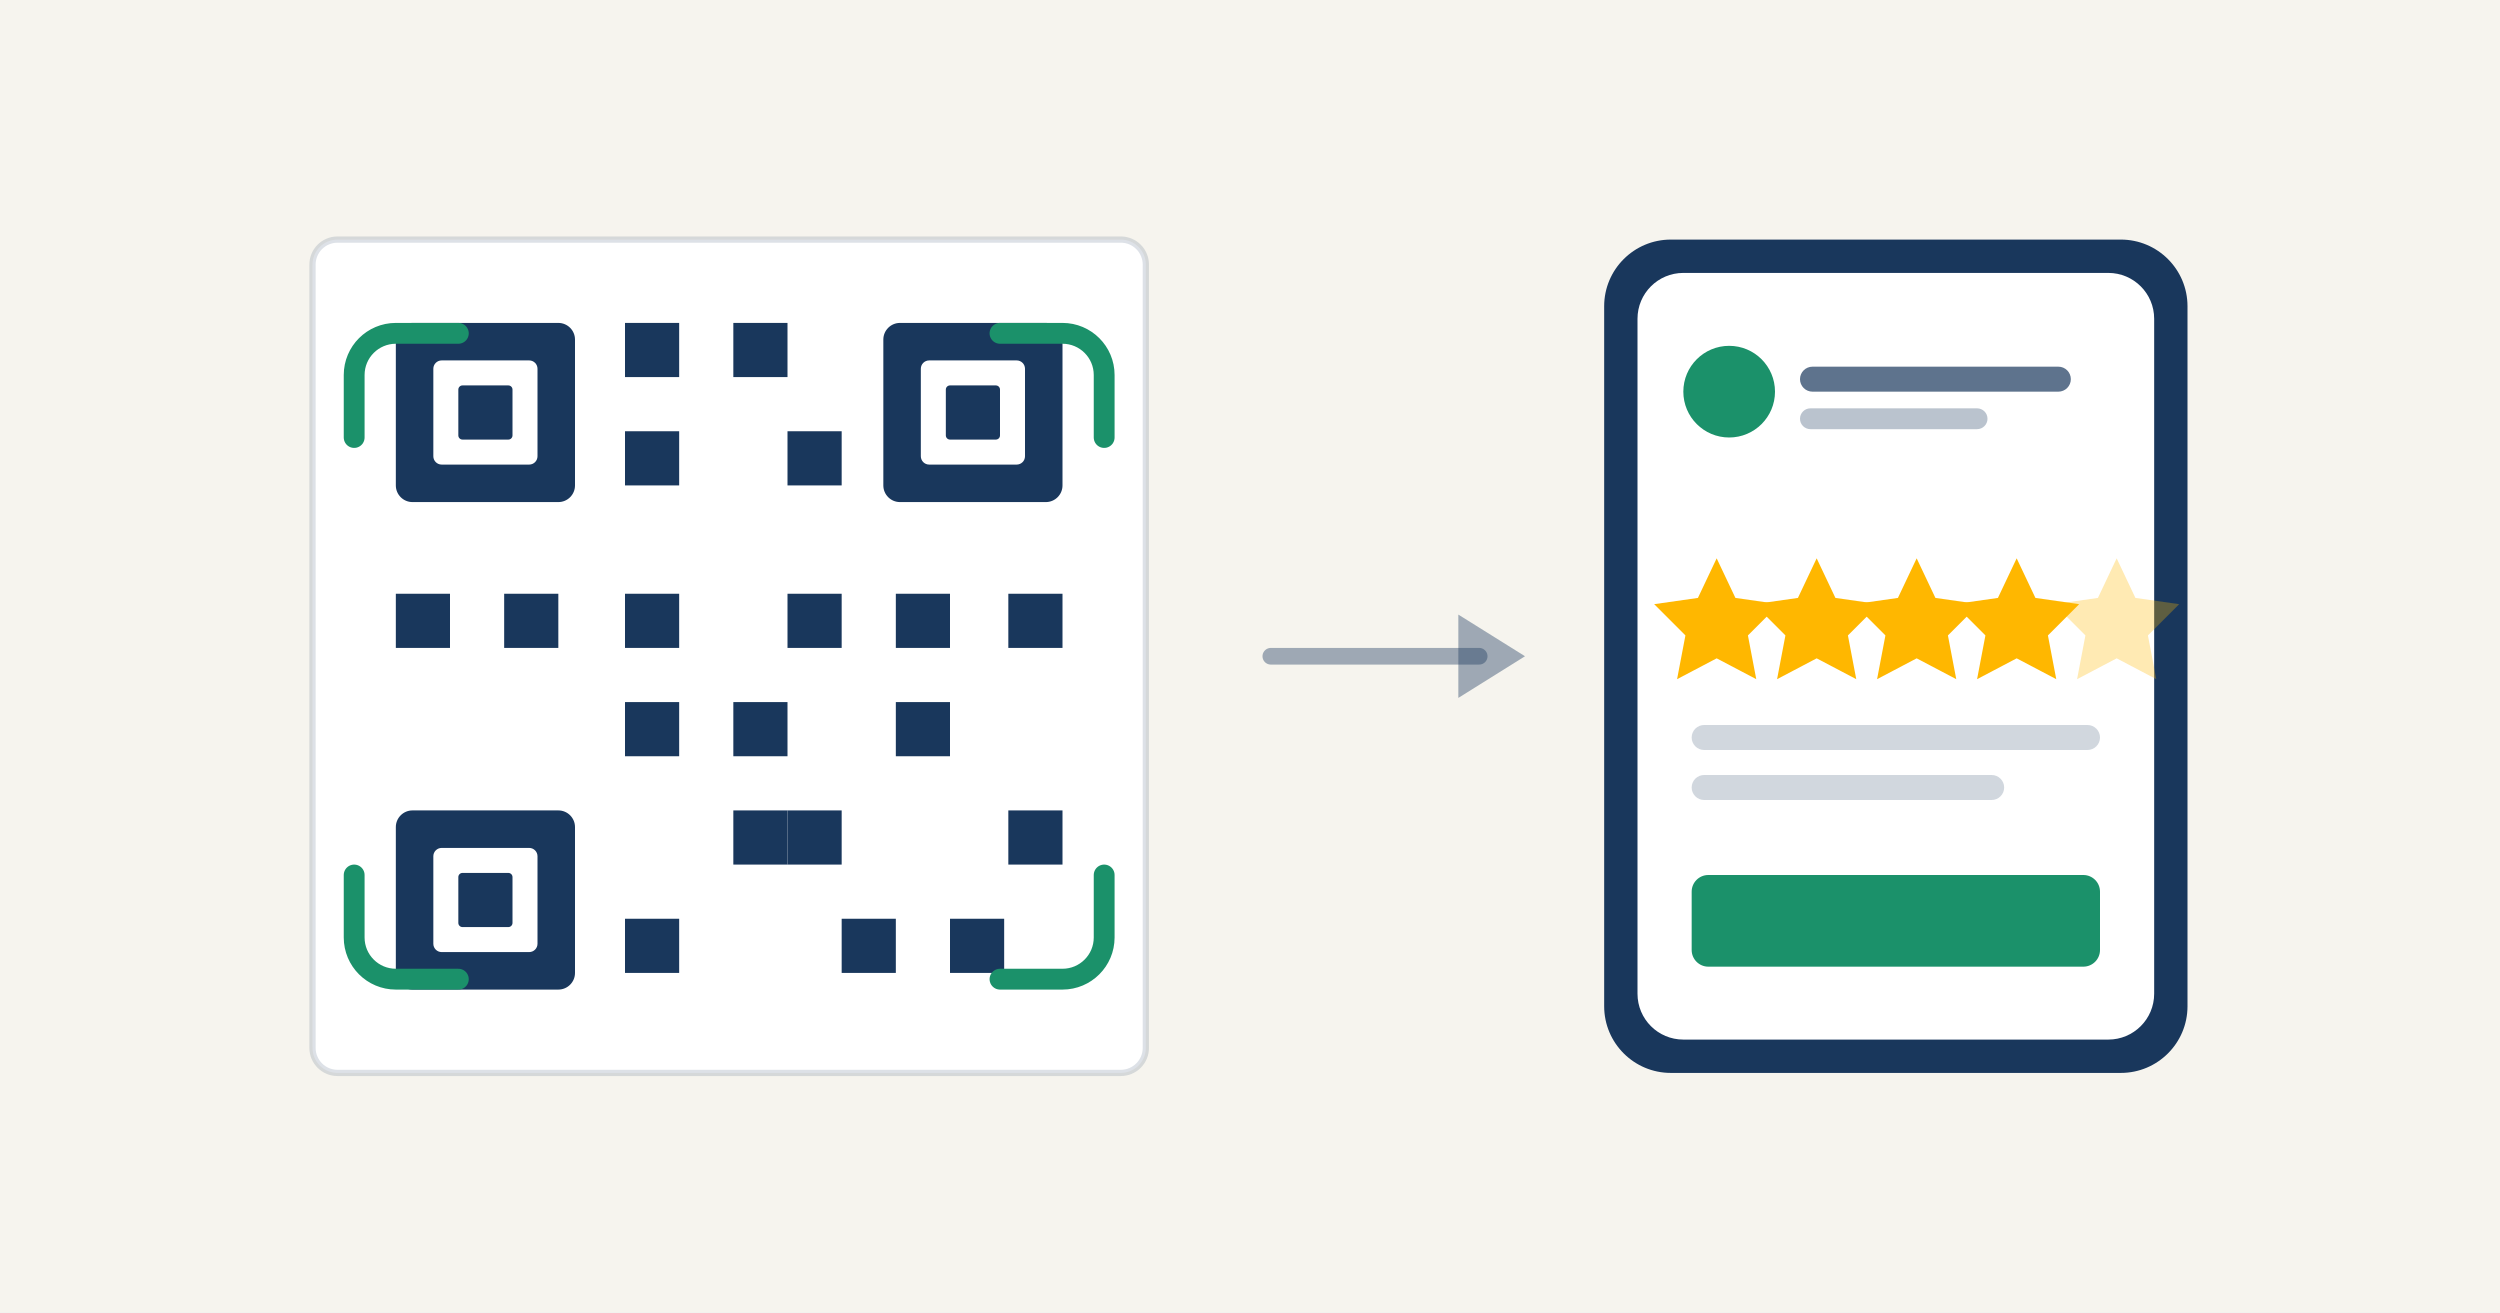
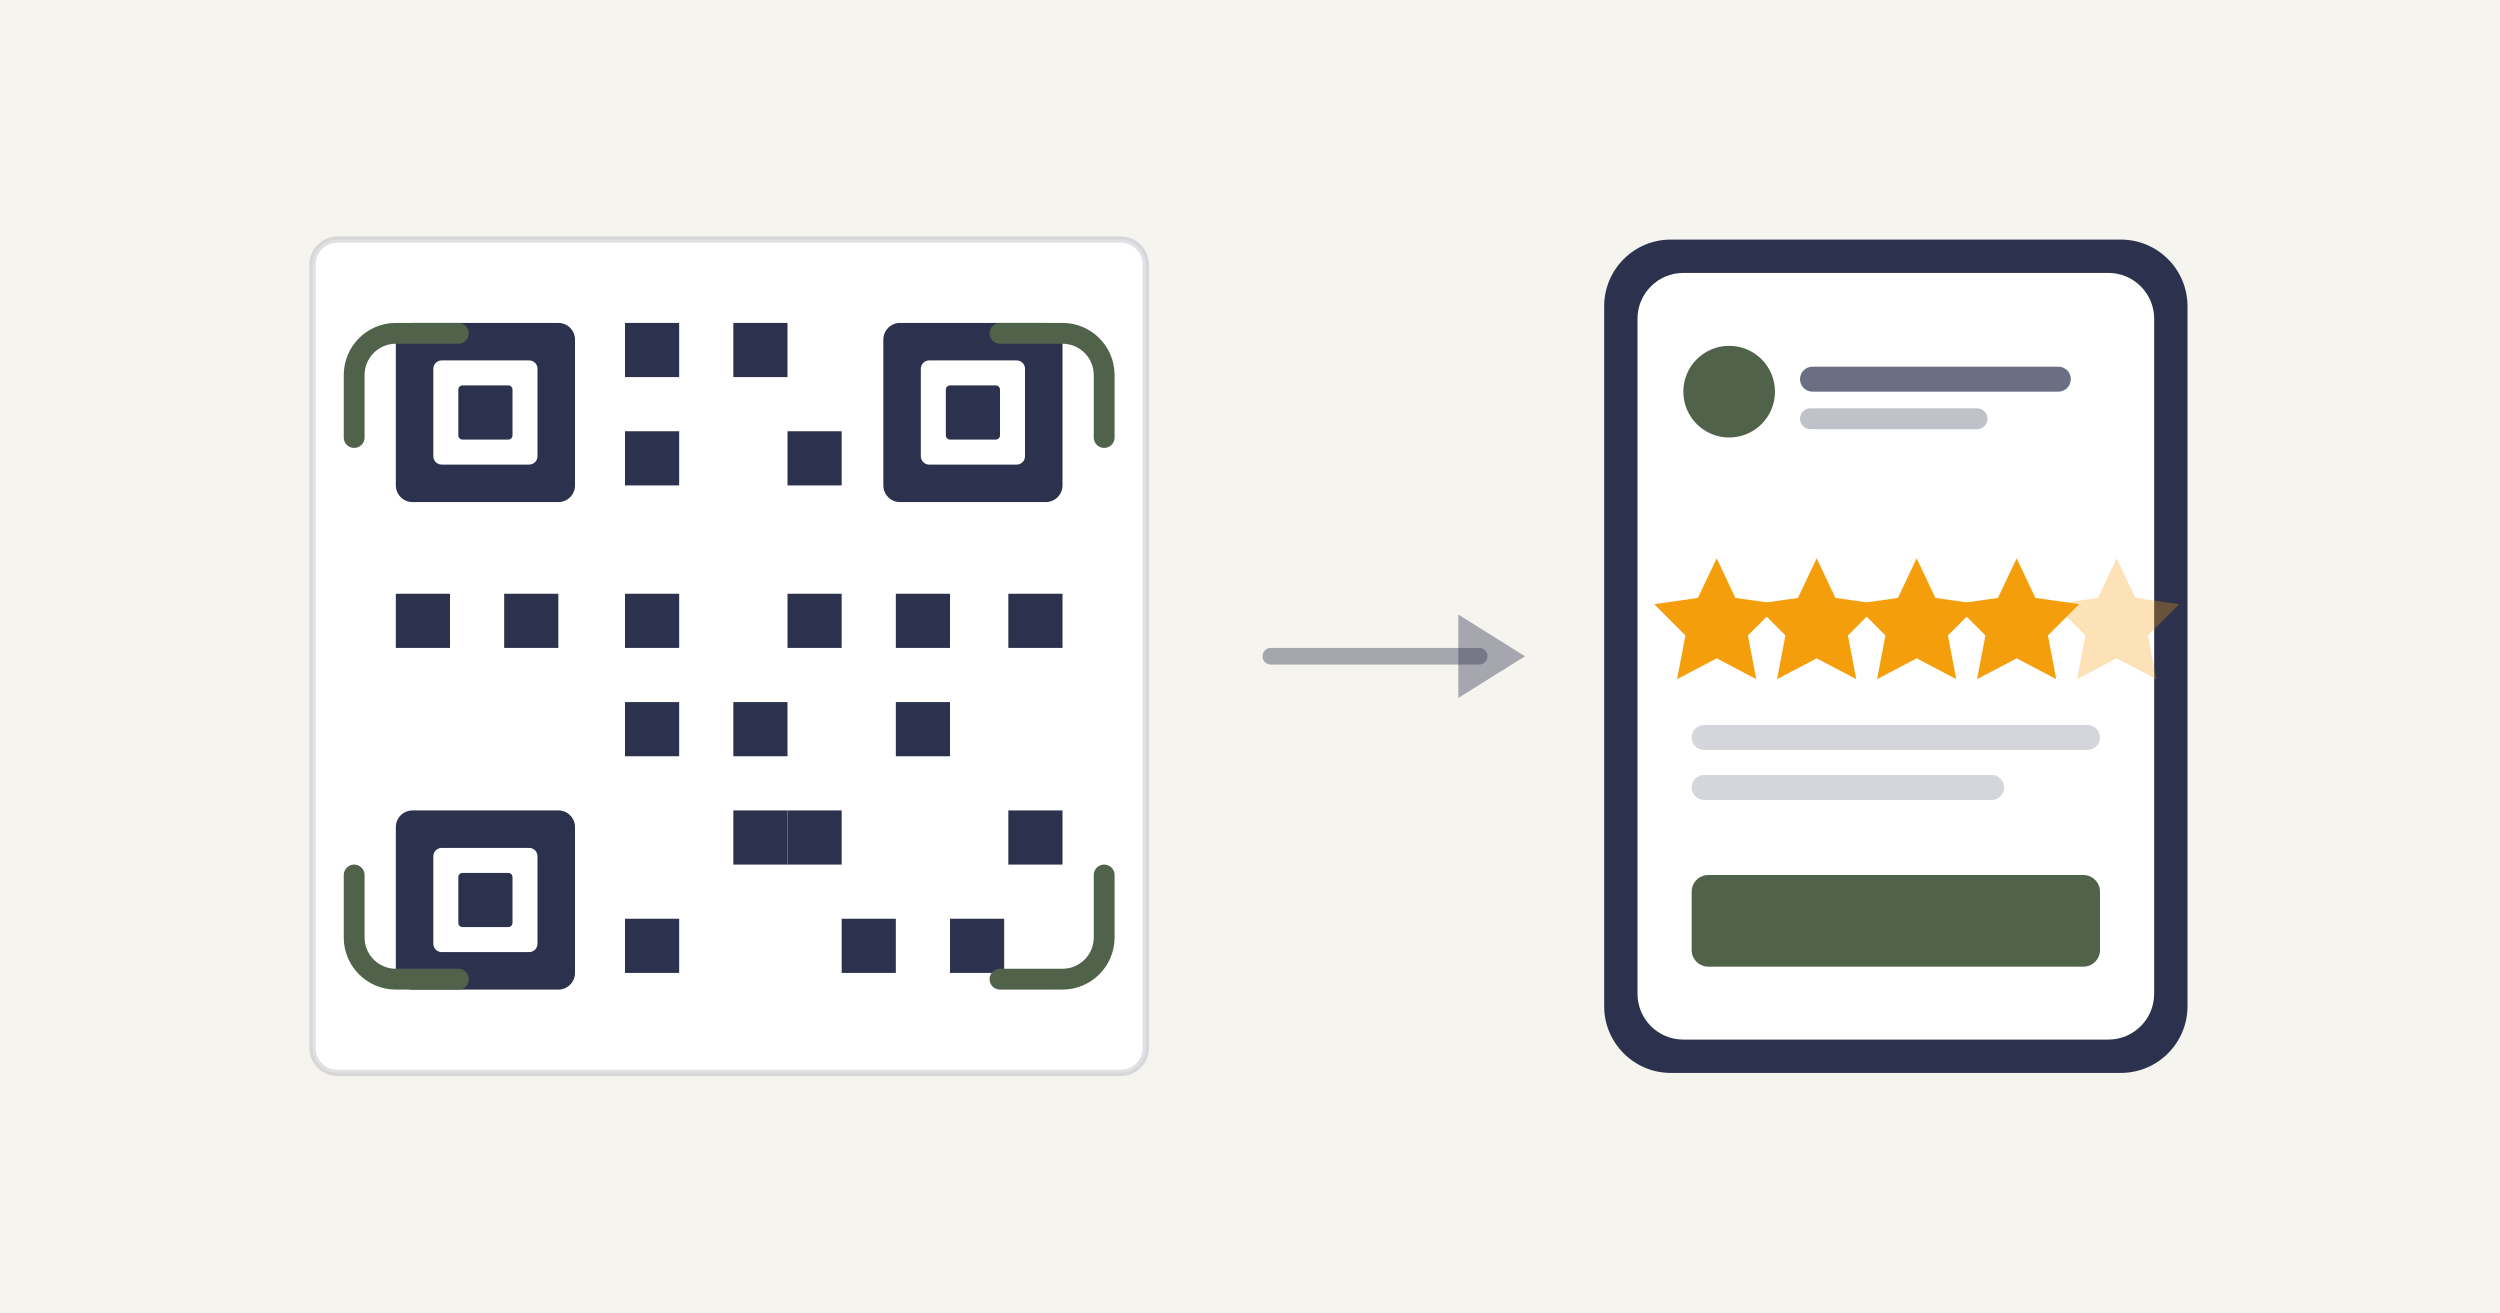
<svg xmlns="http://www.w3.org/2000/svg" viewBox="0 0 1200 630" width="1200" height="630" role="img" aria-label="QR-kode der scannes med en telefons kamera og fører direkte til en anmeldelsesside">
  <rect width="1200" height="630" fill="#f6f4ee" />
  <g>
    <rect x="150" y="115" width="400" height="400" rx="12" fill="#ffffff" />
-     <rect x="150" y="115" width="400" height="400" rx="12" fill="none" stroke="#19375c" stroke-width="3" opacity="0.15" />
-     <g fill="#19375c">
+     <rect x="150" y="115" width="400" height="400" rx="12" fill="none" stroke="#2c324e" stroke-width="3" opacity="0.15" />
+     <g fill="#2c324e">
      <rect x="190" y="155" width="86" height="86" rx="8" />
      <rect x="424" y="155" width="86" height="86" rx="8" />
      <rect x="190" y="389" width="86" height="86" rx="8" />
      <g fill="#ffffff">
        <rect x="208" y="173" width="50" height="50" rx="4" />
        <rect x="442" y="173" width="50" height="50" rx="4" />
        <rect x="208" y="407" width="50" height="50" rx="4" />
      </g>
-       <g fill="#19375c">
+       <g fill="#2c324e">
        <rect x="220" y="185" width="26" height="26" rx="2" />
        <rect x="454" y="185" width="26" height="26" rx="2" />
        <rect x="220" y="419" width="26" height="26" rx="2" />
      </g>
      <rect x="300" y="155" width="26" height="26" />
      <rect x="352" y="155" width="26" height="26" />
      <rect x="300" y="207" width="26" height="26" />
      <rect x="378" y="207" width="26" height="26" />
      <rect x="190" y="285" width="26" height="26" />
      <rect x="242" y="285" width="26" height="26" />
      <rect x="300" y="285" width="26" height="26" />
      <rect x="378" y="285" width="26" height="26" />
      <rect x="430" y="285" width="26" height="26" />
      <rect x="484" y="285" width="26" height="26" />
      <rect x="300" y="337" width="26" height="26" />
      <rect x="352" y="337" width="26" height="26" />
      <rect x="430" y="337" width="26" height="26" />
      <rect x="484" y="389" width="26" height="26" />
      <rect x="352" y="389" width="26" height="26" />
      <rect x="300" y="441" width="26" height="26" />
      <rect x="404" y="441" width="26" height="26" />
      <rect x="456" y="441" width="26" height="26" />
      <rect x="378" y="389" width="26" height="26" />
    </g>
  </g>
-   <g fill="none" stroke="#1b916a" stroke-width="10" stroke-linecap="round">
+   <g fill="none" stroke="#51624a" stroke-width="10" stroke-linecap="round">
    <path d="M170 210v-30a20 20 0 0 1 20-20h30" />
    <path d="M530 210v-30a20 20 0 0 0-20-20h-30" />
    <path d="M170 420v30a20 20 0 0 0 20 20h30" />
    <path d="M530 420v30a20 20 0 0 1-20 20h-30" />
  </g>
-   <path d="M610 315h100" stroke="#19375c" stroke-width="8" stroke-linecap="round" opacity="0.4" />
-   <path d="M700 295l32 20-32 20z" fill="#19375c" opacity="0.4" />
+   <path d="M610 315h100" stroke="#2c324e" stroke-width="8" stroke-linecap="round" opacity="0.4" />
+   <path d="M700 295l32 20-32 20z" fill="#2c324e" opacity="0.4" />
  <g>
-     <rect x="770" y="115" width="280" height="400" rx="32" fill="#19375c" />
+     <rect x="770" y="115" width="280" height="400" rx="32" fill="#2c324e" />
    <rect x="786" y="131" width="248" height="368" rx="22" fill="#ffffff" />
-     <circle cx="830" cy="188" r="22" fill="#1b916a" />
-     <rect x="864" y="176" width="130" height="12" rx="6" fill="#19375c" opacity="0.7" />
-     <rect x="864" y="196" width="90" height="10" rx="5" fill="#19375c" opacity="0.3" />
-     <g fill="#ffb700">
+     <circle cx="830" cy="188" r="22" fill="#51624a" />
+     <rect x="864" y="176" width="130" height="12" rx="6" fill="#2c324e" opacity="0.7" />
+     <rect x="864" y="196" width="90" height="10" rx="5" fill="#2c324e" opacity="0.3" />
+     <g fill="#f59e0b">
      <path d="M824 268l9 19 21 3-15 15 4 21-19-10-19 10 4-21-15-15 21-3z" />
      <path d="M872 268l9 19 21 3-15 15 4 21-19-10-19 10 4-21-15-15 21-3z" />
      <path d="M920 268l9 19 21 3-15 15 4 21-19-10-19 10 4-21-15-15 21-3z" />
      <path d="M968 268l9 19 21 3-15 15 4 21-19-10-19 10 4-21-15-15 21-3z" />
    </g>
-     <path d="M1016 268l9 19 21 3-15 15 4 21-19-10-19 10 4-21-15-15 21-3z" fill="#ffb700" opacity="0.3" />
-     <rect x="812" y="348" width="196" height="12" rx="6" fill="#19375c" opacity="0.2" />
-     <rect x="812" y="372" width="150" height="12" rx="6" fill="#19375c" opacity="0.2" />
-     <rect x="812" y="420" width="196" height="44" rx="8" fill="#1b916a" />
+     <path d="M1016 268l9 19 21 3-15 15 4 21-19-10-19 10 4-21-15-15 21-3z" fill="#f59e0b" opacity="0.3" />
+     <rect x="812" y="348" width="196" height="12" rx="6" fill="#2c324e" opacity="0.2" />
+     <rect x="812" y="372" width="150" height="12" rx="6" fill="#2c324e" opacity="0.2" />
+     <rect x="812" y="420" width="196" height="44" rx="8" fill="#51624a" />
  </g>
</svg>
